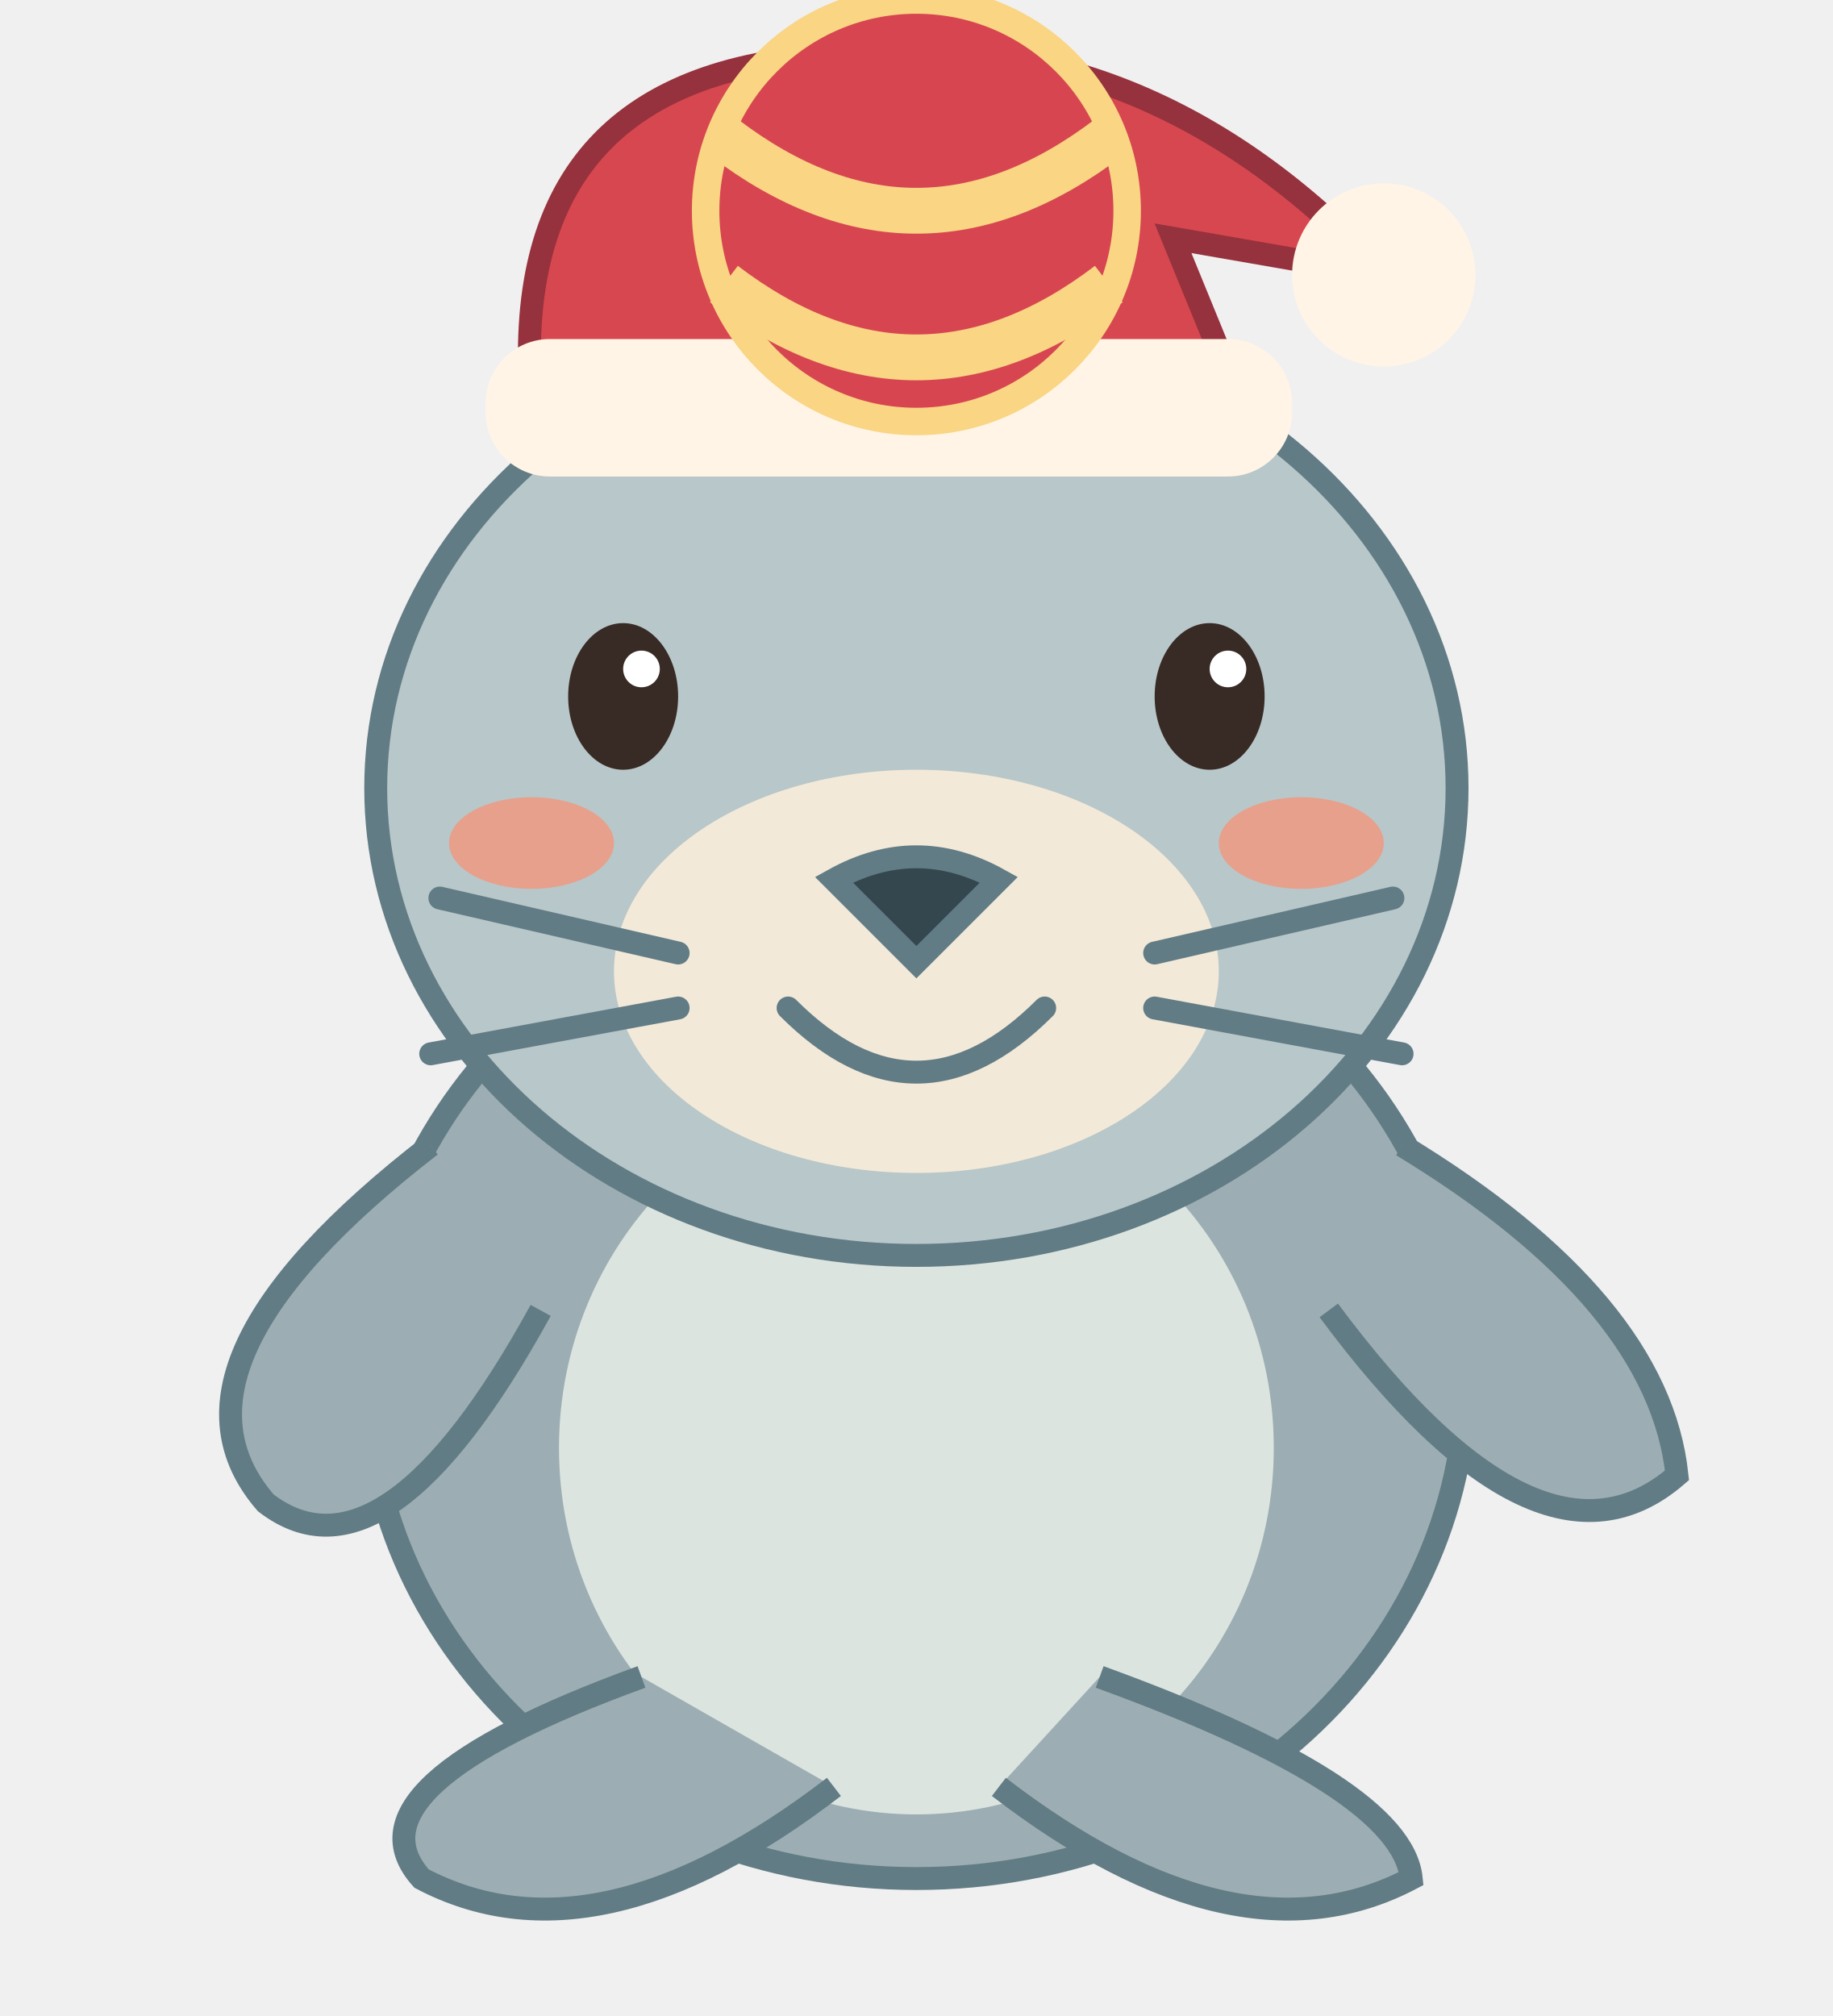
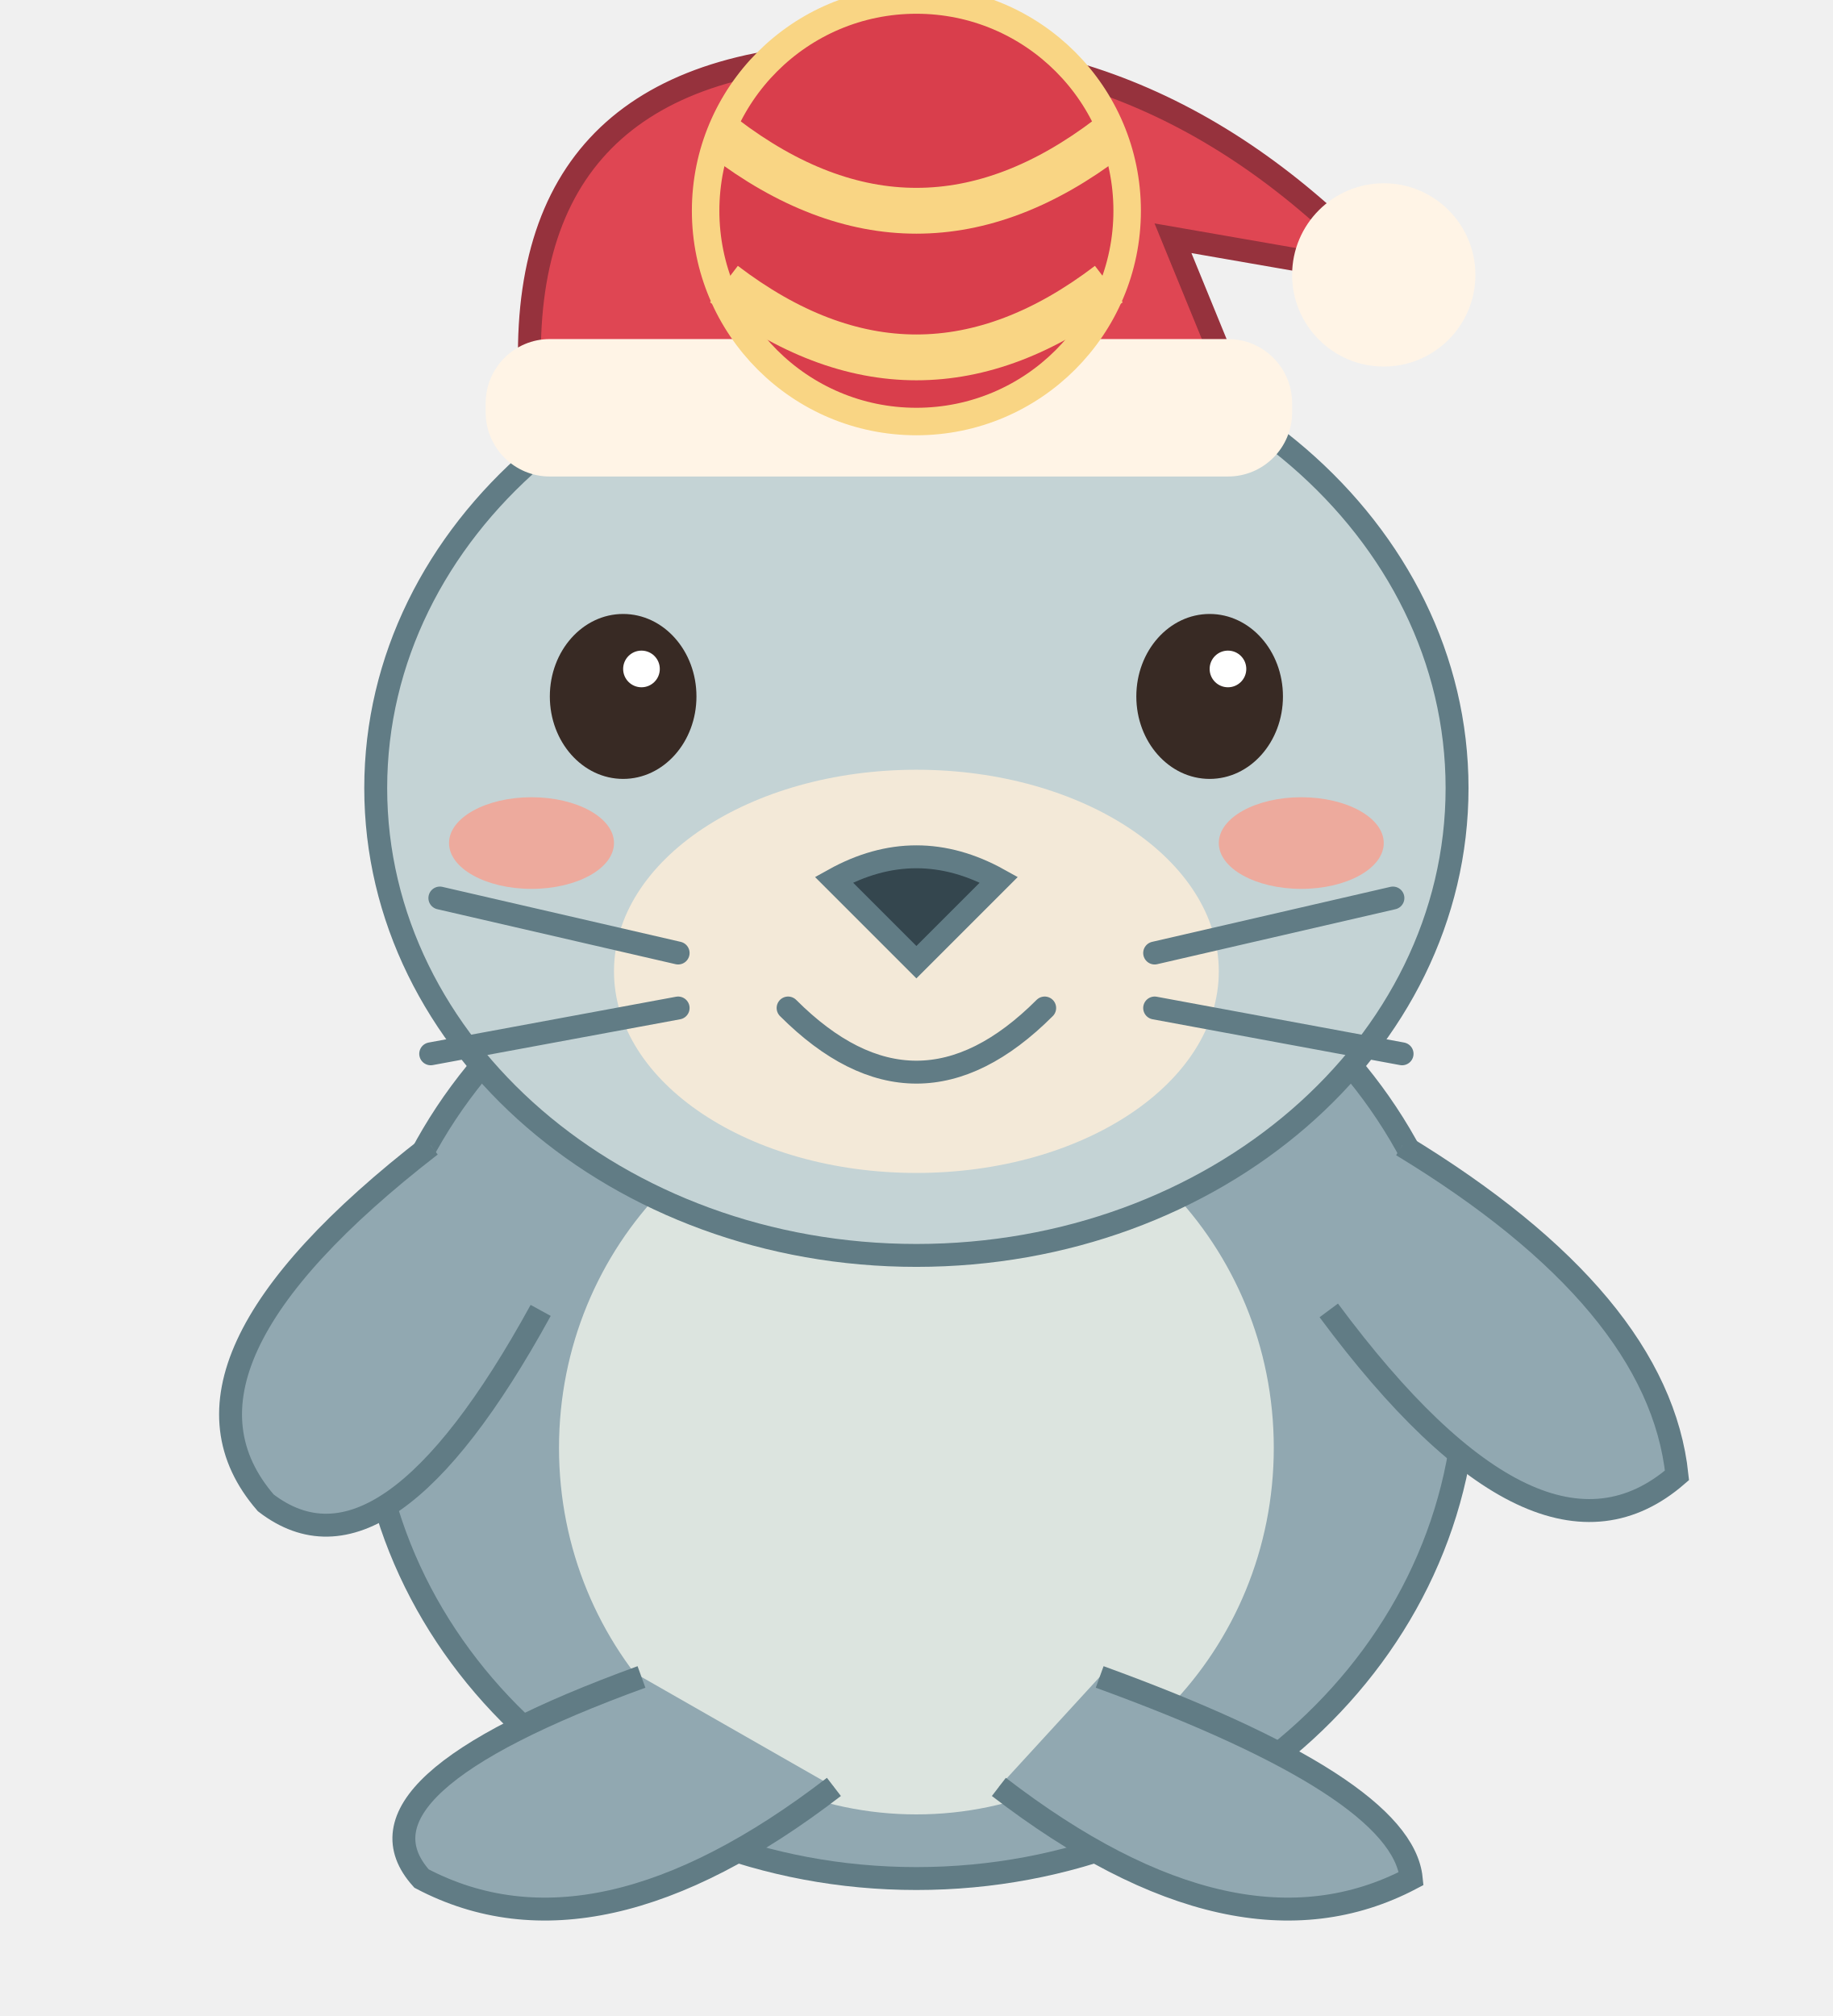
<svg xmlns="http://www.w3.org/2000/svg" viewBox="0 0 200 220">
  <g stroke="#617c85" stroke-width="2.5">
-     <ellipse cx="100" cy="150" rx="60" ry="55" fill="#9caeb3" />
+     <ellipse cx="100" cy="150" rx="60" ry="55" fill="#91a8b1" />
    <ellipse cx="100" cy="158" rx="39" ry="40" fill="#dce4df" stroke="none" />
-     <path class="bt-step" d="M70 183Q37 195 46 205Q65 215 91 195" fill="#9caeb3" />
-     <path class="bt-step2" d="M120 183Q153 195 154 205Q135 215 109 195" fill="#9caeb3" />
-     <path d="M47 125Q16 149 29 164Q42 174 59 143" fill="#9caeb3" />
-     <path class="bt-wave" d="M153 125Q181 142 183 161Q168 174 145 143" fill="#9caeb3" />
-     <ellipse cx="100" cy="86" rx="59" ry="51" fill="#b8c7c9" />
+     <path class="bt-step" d="M70 183Q37 195 46 205Q65 215 91 195" fill="#91a8b1" />
+     <path class="bt-step2" d="M120 183Q153 195 154 205Q135 215 109 195" fill="#91a8b1" />
+     <path d="M47 125Q16 149 29 164Q42 174 59 143" fill="#91a8b1" />
+     <path class="bt-wave" d="M153 125Q181 142 183 161Q168 174 145 143" fill="#91a8b1" />
+     <ellipse cx="100" cy="86" rx="59" ry="51" fill="#c4d3d5" />
    <ellipse cx="100" cy="106" rx="33" ry="22" fill="#f3e9d8" stroke="none" />
    <path d="M91 96Q100 91 109 96L100 105Z" fill="#34464e" />
    <path d="M86 110Q100 124 114 110M74 104L48 98M74 110L47 115M126 104L152 98M126 110L153 115" fill="none" stroke-linecap="round" />
  </g>
  <g fill="#382a24">
-     <ellipse cx="68" cy="76" rx="6" ry="8" />
-     <ellipse cx="132" cy="76" rx="6" ry="8" />
+     <ellipse cx="68" cy="76" rx="8" ry="9" />
+     <ellipse cx="132" cy="76" rx="8" ry="9" />
  </g>
  <g fill="white">
    <circle cx="70" cy="73" r="2" />
    <circle cx="134" cy="73" r="2" />
  </g>
-   <g fill="#e7a08b">
+   <g fill="#edaa9d">
    <ellipse cx="58" cy="92" rx="9" ry="5" />
    <ellipse cx="142" cy="92" rx="9" ry="5" />
  </g>
-   <path d="M58 44Q55 8 91 6Q125 2 151 30L128 26L137 48Z" fill="#d74750" stroke="#96323d" stroke-width="2.5" />
+   <path d="M58 44Q55 8 91 6Q125 2 151 30L128 26L137 48Z" fill="#df4653" stroke="#96323d" stroke-width="2.5" />
  <circle cx="151" cy="30" r="10" fill="#fff4e6" />
  <rect x="53" y="37" width="88" height="15" rx="7" fill="#fff4e6" />
  <g class="bt-balance">
    <g transform="translate(100 23)">
-       <circle r="23" fill="#d74650" stroke="#f9d584" stroke-width="3" />
+       <circle r="23" fill="#d93e4c" stroke="#f9d584" stroke-width="3" />
      <path d="M-21 -8Q0 8 21 -8M-21 8Q0 24 21 8" stroke="#f9d584" stroke-width="5" fill="none" />
      <rect x="-6" y="-28" width="12" height="6" rx="2" fill="#f9d584" />
    </g>
  </g>
</svg>
